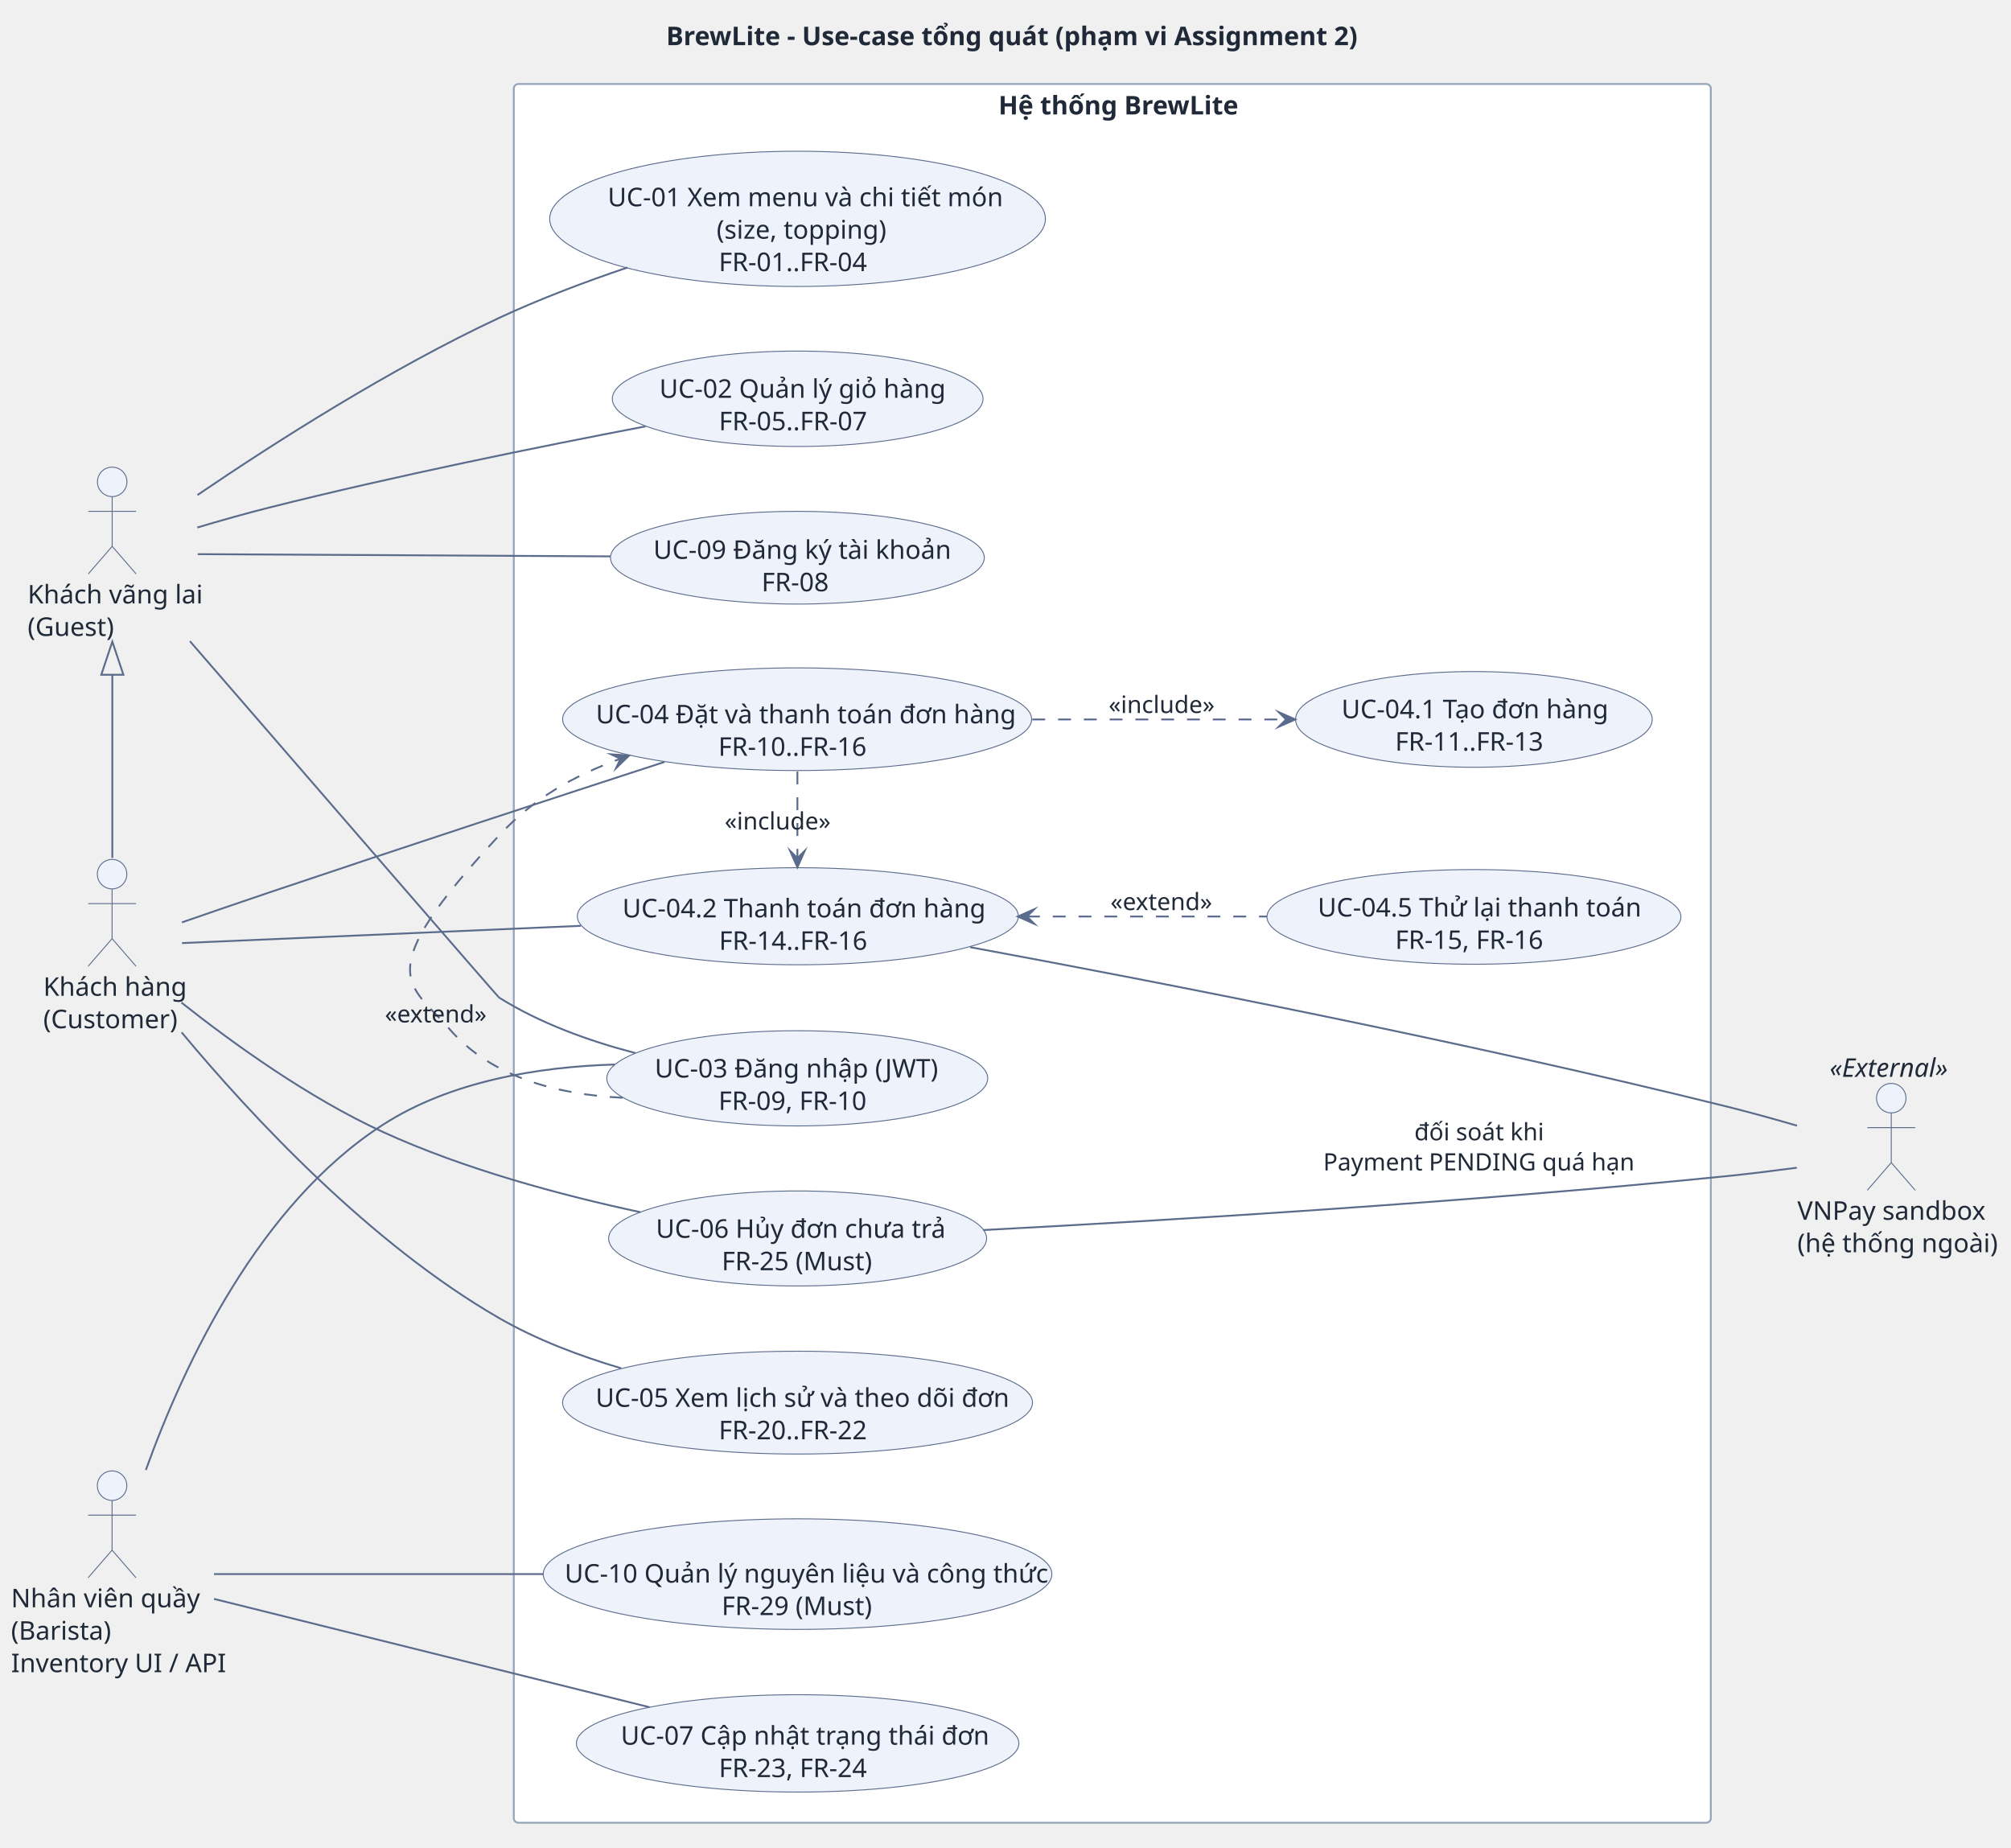
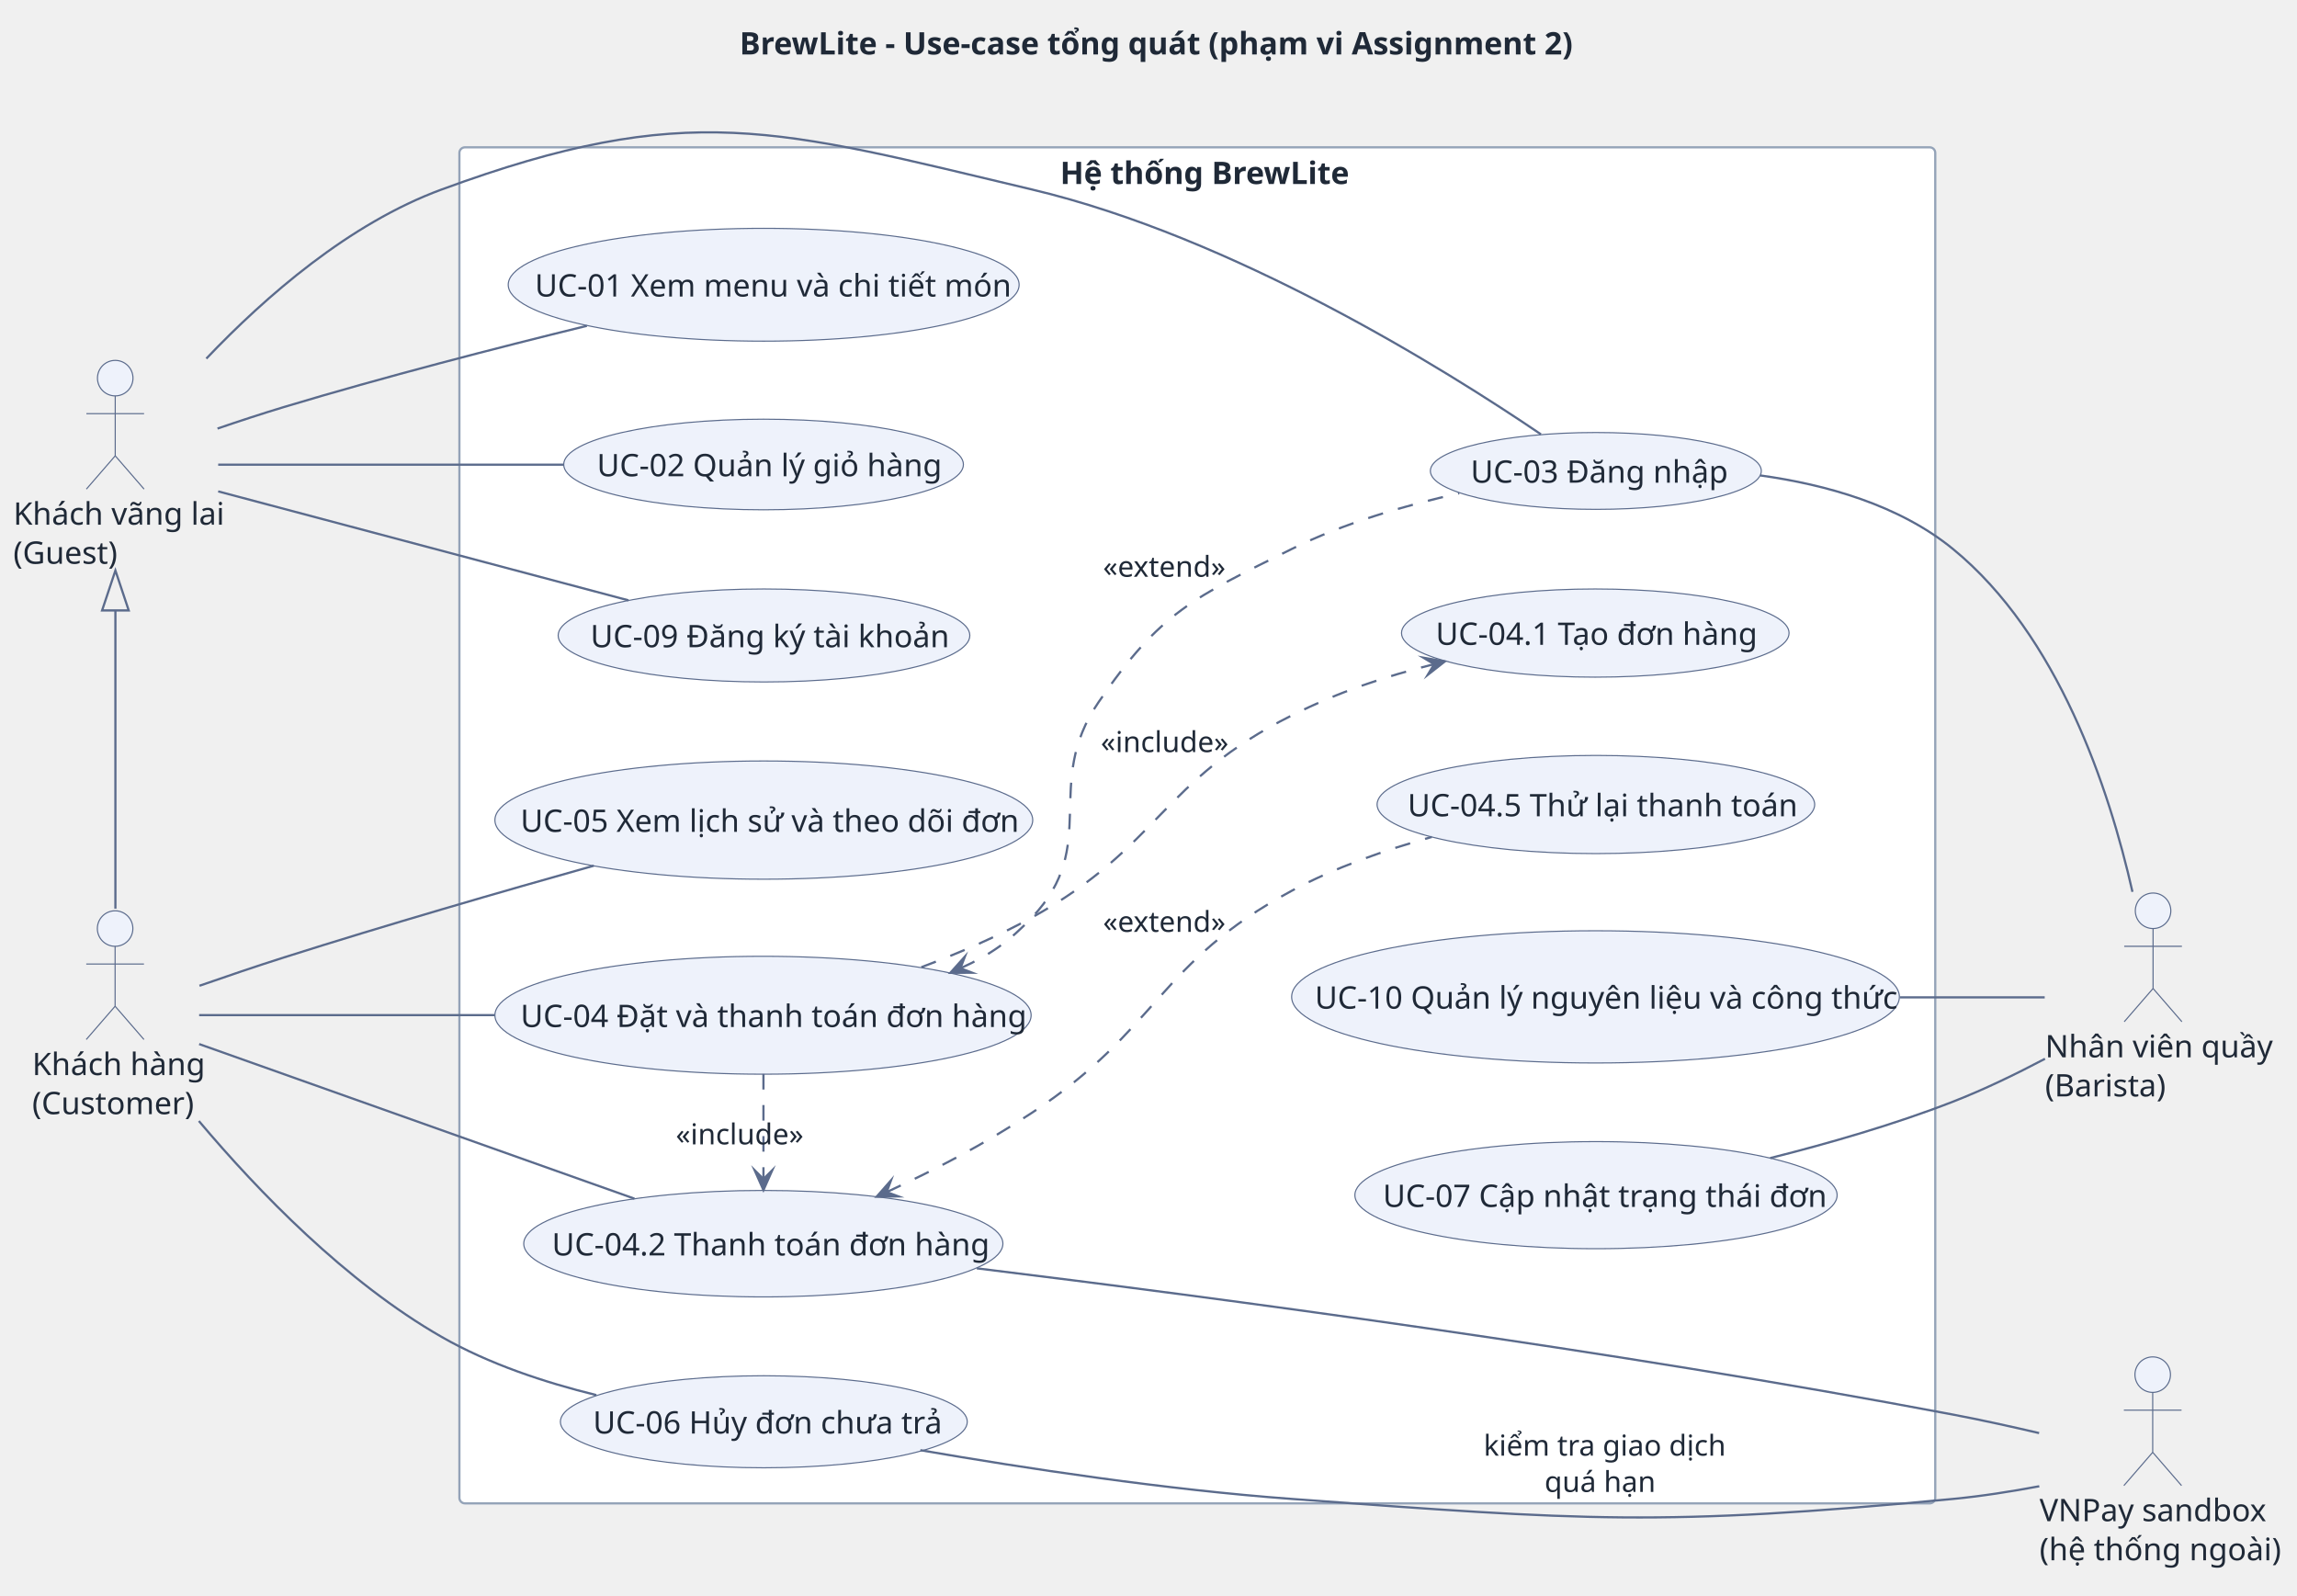
- <svg xmlns="http://www.w3.org/2000/svg" version="1.1" data-diagram-type="DESCRIPTION" style="width:1092px;height:1003px;background:#FFFFFF;" width="1092px" height="1003px" viewBox="0 0 1092 1003" zoomAndPan="magnify" preserveAspectRatio="none" contentStyleType="text/css">
+ <svg xmlns="http://www.w3.org/2000/svg" version="1.1" data-diagram-type="DESCRIPTION" style="width:1035px;height:719px;background:#FFFFFF;" width="1035px" height="719px" viewBox="0 0 1035 719" zoomAndPan="magnify" preserveAspectRatio="none" contentStyleType="text/css">
  <defs />
  <g font-family="sans-serif" lengthAdjust="spacing">
-     <g class="title" data-source-line="17">
-       <text x="361.728" y="24.533" fill="#1F2937" font-size="14" textLength="362.51" font-weight="700">BrewLite - Use-case tổng quát (phạm vi Assignment 2)</text>
+     <g class="title" data-source-line="15">
+       <text x="333.228" y="24.533" fill="#1F2937" font-size="14" textLength="362.51" font-weight="700">BrewLite - Use-case tổng quát (phạm vi Assignment 2)</text>
    </g>
-     <g class="cluster" data-qualified-name="H. th.ng BrewLite" id="ent0005" data-source-line="25">
-       <rect x="279" y="45.609" width="650" height="944" fill="#FFF" style="stroke:#94A3B8;stroke-width:1;" rx="2.5" ry="2.5" />
-       <text x="542.166" y="62.143" fill="#1F2937" font-size="14" textLength="123.669" font-weight="700">Hệ thống BrewLite</text>
+     <g class="cluster" data-qualified-name="H. th.ng BrewLite" id="ent0005" data-source-line="22">
+       <rect x="207" y="66.379" width="665" height="611" fill="#FFF" style="stroke:#94A3B8;stroke-width:1;" rx="2.5" ry="2.5" />
+       <text x="477.666" y="82.913" fill="#1F2937" font-size="14" textLength="123.669" font-weight="700">Hệ thống BrewLite</text>
    </g>
-     <g class="entity" data-qualified-name="H. th.ng BrewLite.UC01" id="ent0006" data-source-line="26">
-       <ellipse cx="433.082" cy="118.822" rx="134.582" ry="36.712" fill="#EEF2FB" style="stroke:#5B6B8C;stroke-width:0.5;" />
-       <text x="329.985" y="111.983" fill="#1F2937" font-size="14" textLength="206.192">UC-01 Xem menu và chi tiết món</text>
-       <text x="389.116" y="129.592" fill="#1F2937" font-size="14" textLength="87.931">(size, topping)</text>
-       <text x="390.296" y="147.202" fill="#1F2937" font-size="14" textLength="85.572">FR-01..FR-04</text>
+     <g class="entity" data-qualified-name="H. th.ng BrewLite.UC01" id="ent0006" data-source-line="23">
+       <ellipse cx="344.102" cy="128.3" rx="115.102" ry="25.42" fill="#EEF2FB" style="stroke:#5B6B8C;stroke-width:0.5;" />
+       <text x="241.006" y="133.604" fill="#1F2937" font-size="14" textLength="206.192">UC-01 Xem menu và chi tiết món</text>
    </g>
-     <g class="entity" data-qualified-name="H. th.ng BrewLite.UC02" id="ent0007" data-source-line="27">
-       <ellipse cx="433.153" cy="216.507" rx="100.653" ry="25.898" fill="#EEF2FB" style="stroke:#5B6B8C;stroke-width:0.5;" />
-       <text x="358.053" y="215.98" fill="#1F2937" font-size="14" textLength="150.199">UC-02 Quản lý giỏ hàng</text>
-       <text x="390.367" y="233.59" fill="#1F2937" font-size="14" textLength="85.572">FR-05..FR-07</text>
+     <g class="entity" data-qualified-name="H. th.ng BrewLite.UC02" id="ent0007" data-source-line="24">
+       <ellipse cx="344.052" cy="209.29" rx="90.052" ry="20.41" fill="#EEF2FB" style="stroke:#5B6B8C;stroke-width:0.5;" />
+       <text x="268.952" y="214.594" fill="#1F2937" font-size="14" textLength="150.199">UC-02 Quản lý giỏ hàng</text>
    </g>
-     <g class="entity" data-qualified-name="H. th.ng BrewLite.UC03" id="ent0008" data-source-line="28">
-       <ellipse cx="432.926" cy="585.453" rx="103.426" ry="25.844" fill="#EEF2FB" style="stroke:#5B6B8C;stroke-width:0.5;" />
-       <text x="355.512" y="585.011" fill="#1F2937" font-size="14" textLength="154.827">UC-03 Đăng nhập (JWT)</text>
-       <text x="390.139" y="602.62" fill="#1F2937" font-size="14" textLength="85.572">FR-09, FR-10</text>
+     <g class="entity" data-qualified-name="H. th.ng BrewLite.UC09" id="ent0008" data-source-line="25">
+       <ellipse cx="344.246" cy="286.329" rx="92.746" ry="20.949" fill="#EEF2FB" style="stroke:#5B6B8C;stroke-width:0.5;" />
+       <text x="266.039" y="291.633" fill="#1F2937" font-size="14" textLength="156.413">UC-09 Đăng ký tài khoản</text>
    </g>
-     <g class="entity" data-qualified-name="H. th.ng BrewLite.UC09" id="ent0009" data-source-line="29">
-       <ellipse cx="432.988" cy="302.786" rx="101.488" ry="25.176" fill="#EEF2FB" style="stroke:#5B6B8C;stroke-width:0.5;" />
-       <text x="354.782" y="303.416" fill="#1F2937" font-size="14" textLength="156.413">UC-09 Đăng ký tài khoản</text>
-       <text x="413.54" y="321.025" fill="#1F2937" font-size="14" textLength="38.896">FR-08</text>
+     <g class="entity" data-qualified-name="H. th.ng BrewLite.UC03" id="ent0009" data-source-line="26">
+       <ellipse cx="719.066" cy="212.193" rx="74.566" ry="17.313" fill="#EEF2FB" style="stroke:#5B6B8C;stroke-width:0.5;" />
+       <text x="662.642" y="217.497" fill="#1F2937" font-size="14" textLength="112.848">UC-03 Đăng nhập</text>
    </g>
-     <g class="entity" data-qualified-name="H. th.ng BrewLite.UC04" id="ent0010" data-source-line="30">
-       <ellipse cx="432.846" cy="390.479" rx="127.346" ry="27.869" fill="#EEF2FB" style="stroke:#5B6B8C;stroke-width:0.5;" />
-       <text x="323.573" y="392.72" fill="#1F2937" font-size="14" textLength="218.545">UC-04 Đặt và thanh toán đơn hàng</text>
-       <text x="390.059" y="410.329" fill="#1F2937" font-size="14" textLength="85.572">FR-10..FR-16</text>
+     <g class="entity" data-qualified-name="H. th.ng BrewLite.UC04" id="ent0010" data-source-line="27">
+       <ellipse cx="343.807" cy="457.441" rx="120.807" ry="26.561" fill="#EEF2FB" style="stroke:#5B6B8C;stroke-width:0.5;" />
+       <text x="234.535" y="462.746" fill="#1F2937" font-size="14" textLength="218.545">UC-04 Đặt và thanh toán đơn hàng</text>
    </g>
-     <g class="entity" data-qualified-name="H. th.ng BrewLite.UC041" id="ent0011" data-source-line="31">
-       <ellipse cx="800.345" cy="390.59" rx="96.845" ry="25.981" fill="#EEF2FB" style="stroke:#5B6B8C;stroke-width:0.5;" />
-       <text x="728.434" y="389.934" fill="#1F2937" font-size="14" textLength="143.821">UC-04.1 Tạo đơn hàng</text>
-       <text x="757.559" y="407.543" fill="#1F2937" font-size="14" textLength="85.572">FR-11..FR-13</text>
+     <g class="entity" data-qualified-name="H. th.ng BrewLite.UC041" id="ent0011" data-source-line="28">
+       <ellipse cx="718.816" cy="285.243" rx="87.316" ry="19.863" fill="#EEF2FB" style="stroke:#5B6B8C;stroke-width:0.5;" />
+       <text x="646.905" y="290.547" fill="#1F2937" font-size="14" textLength="143.821">UC-04.1 Tạo đơn hàng</text>
    </g>
-     <g class="entity" data-qualified-name="H. th.ng BrewLite.UC042" id="ent0012" data-source-line="32">
-       <ellipse cx="433.241" cy="497.458" rx="119.741" ry="26.348" fill="#EEF2FB" style="stroke:#5B6B8C;stroke-width:0.5;" />
-       <text x="337.976" y="498.072" fill="#1F2937" font-size="14" textLength="190.531">UC-04.2 Thanh toán đơn hàng</text>
-       <text x="390.455" y="515.681" fill="#1F2937" font-size="14" textLength="85.572">FR-14..FR-16</text>
+     <g class="entity" data-qualified-name="H. th.ng BrewLite.UC042" id="ent0012" data-source-line="29">
+       <ellipse cx="343.946" cy="560.369" rx="107.946" ry="23.989" fill="#EEF2FB" style="stroke:#5B6B8C;stroke-width:0.5;" />
+       <text x="248.68" y="565.673" fill="#1F2937" font-size="14" textLength="190.531">UC-04.2 Thanh toán đơn hàng</text>
    </g>
-     <g class="entity" data-qualified-name="H. th.ng BrewLite.UC045" id="ent0013" data-source-line="33">
-       <ellipse cx="800.377" cy="497.811" rx="112.377" ry="25.701" fill="#EEF2FB" style="stroke:#5B6B8C;stroke-width:0.5;" />
-       <text x="715.533" y="497.593" fill="#1F2937" font-size="14" textLength="169.688">UC-04.5 Thử lại thanh toán</text>
-       <text x="757.591" y="515.203" fill="#1F2937" font-size="14" textLength="85.572">FR-15, FR-16</text>
+     <g class="entity" data-qualified-name="H. th.ng BrewLite.UC045" id="ent0013" data-source-line="30">
+       <ellipse cx="719.086" cy="362.496" rx="98.586" ry="22.117" fill="#EEF2FB" style="stroke:#5B6B8C;stroke-width:0.5;" />
+       <text x="634.241" y="367.801" fill="#1F2937" font-size="14" textLength="169.688">UC-04.5 Thử lại thanh toán</text>
    </g>
-     <g class="entity" data-qualified-name="H. th.ng BrewLite.UC05" id="ent0014" data-source-line="34">
-       <ellipse cx="433.071" cy="761.524" rx="127.571" ry="27.914" fill="#EEF2FB" style="stroke:#5B6B8C;stroke-width:0.5;" />
-       <text x="323.412" y="763.813" fill="#1F2937" font-size="14" textLength="219.317">UC-05 Xem lịch sử và theo dõi đơn</text>
-       <text x="390.285" y="781.422" fill="#1F2937" font-size="14" textLength="85.572">FR-20..FR-22</text>
+     <g class="entity" data-qualified-name="H. th.ng BrewLite.UC06" id="ent0014" data-source-line="31">
+       <ellipse cx="344.173" cy="640.614" rx="91.673" ry="20.735" fill="#EEF2FB" style="stroke:#5B6B8C;stroke-width:0.5;" />
+       <text x="267.2" y="645.919" fill="#1F2937" font-size="14" textLength="153.945">UC-06 Hủy đơn chưa trả</text>
    </g>
-     <g class="entity" data-qualified-name="H. th.ng BrewLite.UC06" id="ent0015" data-source-line="35">
-       <ellipse cx="433.125" cy="672.401" rx="102.625" ry="25.792" fill="#EEF2FB" style="stroke:#5B6B8C;stroke-width:0.5;" />
-       <text x="356.153" y="672.041" fill="#1F2937" font-size="14" textLength="153.945">UC-06 Hủy đơn chưa trả</text>
-       <text x="391.901" y="689.65" fill="#1F2937" font-size="14" textLength="82.448">FR-25 (Must)</text>
+     <g class="entity" data-qualified-name="H. th.ng BrewLite.UC05" id="ent0015" data-source-line="32">
+       <ellipse cx="344.166" cy="369.512" rx="121.166" ry="26.633" fill="#EEF2FB" style="stroke:#5B6B8C;stroke-width:0.5;" />
+       <text x="234.507" y="374.817" fill="#1F2937" font-size="14" textLength="219.317">UC-05 Xem lịch sử và theo dõi đơn</text>
    </g>
-     <g class="entity" data-qualified-name="H. th.ng BrewLite.UC10" id="ent0016" data-source-line="36">
-       <ellipse cx="433.087" cy="854.627" rx="138.087" ry="30.017" fill="#EEF2FB" style="stroke:#5B6B8C;stroke-width:0.5;" />
-       <text x="306.608" y="859.246" fill="#1F2937" font-size="14" textLength="252.957">UC-10 Quản lý nguyên liệu và công thức</text>
-       <text x="391.863" y="876.855" fill="#1F2937" font-size="14" textLength="82.448">FR-29 (Must)</text>
+     <g class="entity" data-qualified-name="H. th.ng BrewLite.UC07" id="ent0016" data-source-line="33">
+       <ellipse cx="719.144" cy="538.508" rx="108.644" ry="24.129" fill="#EEF2FB" style="stroke:#5B6B8C;stroke-width:0.5;" />
+       <text x="623.11" y="543.813" fill="#1F2937" font-size="14" textLength="192.069">UC-07 Cập nhật trạng thái đơn</text>
    </g>
-     <g class="entity" data-qualified-name="H. th.ng BrewLite.UC07" id="ent0017" data-source-line="37">
-       <ellipse cx="433.13" cy="946.535" rx="120.13" ry="26.426" fill="#EEF2FB" style="stroke:#5B6B8C;stroke-width:0.5;" />
-       <text x="337.095" y="947.233" fill="#1F2937" font-size="14" textLength="192.069">UC-07 Cập nhật trạng thái đơn</text>
-       <text x="390.344" y="964.843" fill="#1F2937" font-size="14" textLength="85.572">FR-23, FR-24</text>
+     <g class="entity" data-qualified-name="H. th.ng BrewLite.UC10" id="ent0017" data-source-line="34">
+       <ellipse cx="718.921" cy="449.164" rx="136.921" ry="29.784" fill="#EEF2FB" style="stroke:#5B6B8C;stroke-width:0.5;" />
+       <text x="592.443" y="454.468" fill="#1F2937" font-size="14" textLength="252.957">UC-10 Quản lý nguyên liệu và công thức</text>
    </g>
-     <g class="entity" data-qualified-name="Guest" id="ent0001" data-source-line="19">
-       <ellipse cx="60.92" cy="261.609" rx="8" ry="8" fill="#EEF2FB" style="stroke:#5B6B8C;stroke-width:0.5;" />
-       <path d="M60.92,269.609 L60.92,296.609 M47.92,277.609 L73.92,277.609 M60.92,296.609 L47.92,311.609 M60.92,296.609 L73.92,311.609" style="stroke:#5B6B8C;stroke-width:0.5;" fill="none" />
-       <text x="15" y="327.643" fill="#1F2937" font-size="14" textLength="91.841">Khách vãng lai</text>
-       <text x="15" y="345.252" fill="#1F2937" font-size="14" textLength="46.676">(Guest)</text>
+     <g class="entity" data-qualified-name="Guest" id="ent0001" data-source-line="17">
+       <ellipse cx="51.92" cy="170.379" rx="8" ry="8" fill="#EEF2FB" style="stroke:#5B6B8C;stroke-width:0.5;" />
+       <path d="M51.92,178.379 L51.92,205.379 M38.92,186.379 L64.92,186.379 M51.92,205.379 L38.92,220.379 M51.92,205.379 L64.92,220.379" style="stroke:#5B6B8C;stroke-width:0.5;" fill="none" />
+       <text x="6" y="236.413" fill="#1F2937" font-size="14" textLength="91.841">Khách vãng lai</text>
+       <text x="6" y="254.022" fill="#1F2937" font-size="14" textLength="46.676">(Guest)</text>
    </g>
-     <g class="entity" data-qualified-name="Customer" id="ent0002" data-source-line="20">
-       <ellipse cx="60.865" cy="474.609" rx="8" ry="8" fill="#EEF2FB" style="stroke:#5B6B8C;stroke-width:0.5;" />
-       <path d="M60.865,482.609 L60.865,509.609 M47.865,490.609 L73.865,490.609 M60.865,509.609 L47.865,524.609 M60.865,509.609 L73.865,524.609" style="stroke:#5B6B8C;stroke-width:0.5;" fill="none" />
-       <text x="23.5" y="540.643" fill="#1F2937" font-size="14" textLength="74.73">Khách hàng</text>
-       <text x="23.5" y="558.252" fill="#1F2937" font-size="14" textLength="70.007">(Customer)</text>
+     <g class="entity" data-qualified-name="Customer" id="ent0002" data-source-line="18">
+       <ellipse cx="51.865" cy="418.379" rx="8" ry="8" fill="#EEF2FB" style="stroke:#5B6B8C;stroke-width:0.5;" />
+       <path d="M51.865,426.379 L51.865,453.379 M38.865,434.379 L64.865,434.379 M51.865,453.379 L38.865,468.379 M51.865,453.379 L64.865,468.379" style="stroke:#5B6B8C;stroke-width:0.5;" fill="none" />
+       <text x="14.5" y="484.413" fill="#1F2937" font-size="14" textLength="74.73">Khách hàng</text>
+       <text x="14.5" y="502.022" fill="#1F2937" font-size="14" textLength="70.007">(Customer)</text>
    </g>
-     <g class="entity" data-qualified-name="Barista" id="ent0003" data-source-line="21">
-       <ellipse cx="60.855" cy="806.609" rx="8" ry="8" fill="#EEF2FB" style="stroke:#5B6B8C;stroke-width:0.5;" />
-       <path d="M60.855,814.609 L60.855,841.609 M47.855,822.609 L73.855,822.609 M60.855,841.609 L47.855,856.609 M60.855,841.609 L73.855,856.609" style="stroke:#5B6B8C;stroke-width:0.5;" fill="none" />
-       <text x="6" y="872.643" fill="#1F2937" font-size="14" textLength="97.289">Nhân viên quầy</text>
-       <text x="6" y="890.252" fill="#1F2937" font-size="14" textLength="52.896">(Barista)</text>
-       <text x="6" y="907.861" fill="#1F2937" font-size="14" textLength="109.71">Inventory UI / API</text>
+     <g class="entity" data-qualified-name="Barista" id="ent0003" data-source-line="19">
+       <ellipse cx="970.145" cy="410.379" rx="8" ry="8" fill="#EEF2FB" style="stroke:#5B6B8C;stroke-width:0.5;" />
+       <path d="M970.145,418.379 L970.145,445.379 M957.145,426.379 L983.145,426.379 M970.145,445.379 L957.145,460.379 M970.145,445.379 L983.145,460.379" style="stroke:#5B6B8C;stroke-width:0.5;" fill="none" />
+       <text x="921.5" y="476.413" fill="#1F2937" font-size="14" textLength="97.289">Nhân viên quầy</text>
+       <text x="921.5" y="494.022" fill="#1F2937" font-size="14" textLength="52.896">(Barista)</text>
    </g>
-     <g class="entity" data-qualified-name="Pay" id="ent0004" data-source-line="22">
-       <ellipse cx="1026.982" cy="596.219" rx="8" ry="8" fill="#EEF2FB" style="stroke:#5B6B8C;stroke-width:0.5;" />
-       <path d="M1026.982,604.219 L1026.982,631.219 M1013.982,612.219 L1039.982,612.219 M1026.982,631.219 L1013.982,646.219 M1026.982,631.219 L1039.982,646.219" style="stroke:#5B6B8C;stroke-width:0.5;" fill="none" />
-       <text x="976" y="662.252" fill="#1F2937" font-size="14" textLength="100.393">VNPay sandbox</text>
-       <text x="976" y="679.861" fill="#1F2937" font-size="14" textLength="101.965">(hệ thống ngoài)</text>
-       <text x="993.517" y="584.643" fill="#1F2937" font-size="14" textLength="66.931" font-style="italic">«External»</text>
+     <g class="entity" data-qualified-name="Pay" id="ent0004" data-source-line="20">
+       <ellipse cx="969.982" cy="619.379" rx="8" ry="8" fill="#EEF2FB" style="stroke:#5B6B8C;stroke-width:0.5;" />
+       <path d="M969.982,627.379 L969.982,654.379 M956.982,635.379 L982.982,635.379 M969.982,654.379 L956.982,669.379 M969.982,654.379 L982.982,669.379" style="stroke:#5B6B8C;stroke-width:0.5;" fill="none" />
+       <text x="919" y="685.413" fill="#1F2937" font-size="14" textLength="100.393">VNPay sandbox</text>
+       <text x="919" y="703.022" fill="#1F2937" font-size="14" textLength="101.965">(hệ thống ngoài)</text>
    </g>
-     <g class="link" data-entity-1="ent0001" data-entity-2="ent0002" id="lnk18" data-source-line="40" data-link-type="extension">
-       <path d="M61,366.349 C61,405.489 61,426.629 61,465.769" style="stroke:#5B6B8C;stroke-width:1;" fill="none" id="Guest-backto-Customer" />
-       <polygon points="61,348.349,55,366.349,67,366.349,61,348.349" fill="none" style="stroke:#5B6B8C;stroke-width:1;stroke-linejoin:miter;stroke-miterlimit:10;" />
+     <g class="link" data-entity-1="ent0001" data-entity-2="ent0002" id="lnk18" data-source-line="37" data-link-type="extension">
+       <path d="M52,275.049 C52,325.839 52,358.629 52,409.429" style="stroke:#5B6B8C;stroke-width:1;" fill="none" id="Guest-backto-Customer" />
+       <polygon points="52,257.049,46,275.049,58,275.049,52,257.049" fill="none" style="stroke:#5B6B8C;stroke-width:1;stroke-linejoin:miter;stroke-miterlimit:10;" />
    </g>
-     <g class="link" data-entity-1="ent0001" data-entity-2="ent0006" id="lnk19" data-source-line="42" data-link-type="association">
-       <path d="M107.22,268.759 C148.46,240.739 211.81,200.229 271,172.609 C293.04,162.329 317.6,153.059 340.76,145.229" style="stroke:#5B6B8C;stroke-width:1;" fill="none" id="Guest-UC01" />
+     <g class="link" data-entity-1="ent0001" data-entity-2="ent0006" id="lnk19" data-source-line="39" data-link-type="association">
+       <path d="M98.01,193.089 C107.85,189.729 118.23,186.319 128,183.379 C172.83,169.899 223.54,156.829 264.44,146.809" style="stroke:#5B6B8C;stroke-width:1;" fill="none" id="Guest-UC01" />
    </g>
-     <g class="link" data-entity-1="ent0001" data-entity-2="ent0007" id="lnk20" data-source-line="43" data-link-type="association">
-       <path d="M107.14,286.399 C119.67,282.669 133.31,278.799 146,275.609 C214.47,258.389 293.07,242.449 350.52,231.489" style="stroke:#5B6B8C;stroke-width:1;" fill="none" id="Guest-UC02" />
+     <g class="link" data-entity-1="ent0001" data-entity-2="ent0007" id="lnk20" data-source-line="40" data-link-type="association">
+       <path d="M98.31,209.379 C139.81,209.379 202.42,209.379 253.92,209.379" style="stroke:#5B6B8C;stroke-width:1;" fill="none" id="Guest-UC02" />
    </g>
-     <g class="link" data-entity-1="ent0001" data-entity-2="ent0008" id="lnk21" data-source-line="44" data-link-type="association">
-       <path d="M103.13,348.119 C163.82,418.219 270.33,541.189 271,541.609 C293.2,555.569 319.82,565.159 344.97,571.729" style="stroke:#5B6B8C;stroke-width:1;" fill="none" id="Guest-UC03" />
+     <g class="link" data-entity-1="ent0001" data-entity-2="ent0008" id="lnk21" data-source-line="41" data-link-type="association">
+       <path d="M98.31,221.409 C148.09,234.629 228.26,255.909 283.18,270.499" style="stroke:#5B6B8C;stroke-width:1;" fill="none" id="Guest-UC09" />
    </g>
-     <g class="link" data-entity-1="ent0001" data-entity-2="ent0009" id="lnk22" data-source-line="45" data-link-type="association">
-       <path d="M107.37,300.859 C162.85,301.159 258.38,301.669 331.49,302.069" style="stroke:#5B6B8C;stroke-width:1;" fill="none" id="Guest-UC09" />
+     <g class="link" data-entity-1="ent0001" data-entity-2="ent0009" id="lnk22" data-source-line="42" data-link-type="association">
+       <path d="M92.97,161.569 C119.7,133.499 157.48,100.629 199,85.379 C309.97,44.609 349.96,58.129 465,85.379 C555.86,106.909 651.21,166.439 694.34,195.699" style="stroke:#5B6B8C;stroke-width:1;" fill="none" id="Guest-UC03" />
    </g>
-     <g class="link" data-entity-1="ent0002" data-entity-2="ent0010" id="lnk23" data-source-line="47" data-link-type="association">
-       <path d="M98.76,500.789 C113.44,495.699 130.5,489.829 146,484.609 C219.06,459.989 302.87,432.539 360.79,413.689" style="stroke:#5B6B8C;stroke-width:1;" fill="none" id="Customer-UC04" />
+     <g class="link" data-entity-1="ent0002" data-entity-2="ent0010" id="lnk23" data-source-line="44" data-link-type="association">
+       <path d="M89.73,457.379 C123.34,457.379 174.97,457.379 222.87,457.379" style="stroke:#5B6B8C;stroke-width:1;" fill="none" id="Customer-UC04" />
    </g>
-     <g class="link" data-entity-1="ent0002" data-entity-2="ent0014" id="lnk24" data-source-line="48" data-link-type="association">
-       <path d="M98.63,560.499 C136.91,606.439 201.07,675.259 271,715.609 C291.27,727.309 314.71,736.189 337.33,742.879" style="stroke:#5B6B8C;stroke-width:1;" fill="none" id="Customer-UC05" />
+     <g class="link" data-entity-1="ent0002" data-entity-2="ent0012" id="lnk24" data-source-line="45" data-link-type="association">
+       <path d="M89.73,470.429 C139.19,487.989 227.69,519.419 285.88,540.089" style="stroke:#5B6B8C;stroke-width:1;" fill="none" id="Customer-UC042" />
    </g>
-     <g class="link" data-entity-1="ent0002" data-entity-2="ent0015" id="lnk25" data-source-line="49" data-link-type="association">
-       <path d="M98.51,544.319 C126.78,566.699 167.78,596.199 208,614.609 C252.2,634.839 304.66,648.899 347.69,658.109" style="stroke:#5B6B8C;stroke-width:1;" fill="none" id="Customer-UC06" />
+     <g class="link" data-entity-1="ent0002" data-entity-2="ent0014" id="lnk25" data-source-line="46" data-link-type="association">
+       <path d="M89.61,505.099 C116.57,537.079 155.91,577.709 199,602.379 C220.2,614.519 245.38,622.879 268.7,628.589" style="stroke:#5B6B8C;stroke-width:1;" fill="none" id="Customer-UC06" />
    </g>
-     <g class="link" data-entity-1="ent0002" data-entity-2="ent0012" id="lnk26" data-source-line="50" data-link-type="association">
-       <path d="M98.83,512.019 C148.91,509.849 240.81,505.879 315.42,502.649" style="stroke:#5B6B8C;stroke-width:1;" fill="none" id="Customer-UC042" />
+     <g class="link" data-entity-1="ent0002" data-entity-2="ent0015" id="lnk26" data-source-line="47" data-link-type="association">
+       <path d="M89.87,444.159 C101.98,439.939 115.52,435.339 128,431.379 C174.1,416.749 226.21,401.689 267.58,390.069" style="stroke:#5B6B8C;stroke-width:1;" fill="none" id="Customer-UC05" />
    </g>
-     <g class="link" data-entity-1="ent0003" data-entity-2="ent0008" id="lnk27" data-source-line="52" data-link-type="association">
-       <path d="M79.2,798.099 C99.88,740.609 140.52,653.989 208,610.609 C244.78,586.959 292.14,579.199 333.82,577.949" style="stroke:#5B6B8C;stroke-width:1;" fill="none" id="Barista-UC03" />
+     <g class="link" data-entity-1="ent0010" data-entity-2="ent0009" id="lnk27" data-source-line="49" data-link-type="dependency">
+       <path d="M432.77,436.278 C446.42,430.138 454.84,424.079 465,413.379 C496.08,380.659 469.52,353.619 495,316.379 C522.87,275.649 537.81,269.339 582,247.379 C605.47,235.719 633.21,227.679 657.5,222.269" style="stroke:#5B6B8C;stroke-width:1;stroke-dasharray:7,7;" fill="none" id="UC04-backto-UC03" />
+       <polygon points="428.21,438.329,438.059,438.285,432.77,436.278,434.777,430.989,428.21,438.329" fill="#5B6B8C" style="stroke:#5B6B8C;stroke-width:1;stroke-linejoin:miter;stroke-miterlimit:10;" />
+       <text x="497" y="259.874" fill="#1F2937" font-size="13" textLength="53.492">«extend»</text>
    </g>
-     <g class="link" data-entity-1="ent0003" data-entity-2="ent0017" id="lnk28" data-source-line="53" data-link-type="association">
-       <path d="M116.2,868.089 C178.52,883.579 281.4,909.159 352.72,926.899" style="stroke:#5B6B8C;stroke-width:1;" fill="none" id="Barista-UC07" />
+     <g class="link" data-entity-1="ent0010" data-entity-2="ent0012" id="lnk28" data-source-line="50" data-link-type="dependency">
+       <path d="M344,483.909 C344,500.059 344,515.529 344,531.229" style="stroke:#5B6B8C;stroke-width:1;stroke-dasharray:7,7;" fill="none" id="UC04-to-UC042" />
+       <polygon points="344,536.229,348,527.229,344,531.229,340,527.229,344,536.229" fill="#5B6B8C" style="stroke:#5B6B8C;stroke-width:1;stroke-linejoin:miter;stroke-miterlimit:10;" />
+       <text x="304.5" y="515.624" fill="#1F2937" font-size="13" textLength="55.656">«include»</text>
    </g>
-     <g class="link" data-entity-1="ent0003" data-entity-2="ent0016" id="lnk29" data-source-line="54" data-link-type="association">
-       <path d="M116.2,854.609 C163.07,854.609 232.87,854.609 294.94,854.609" style="stroke:#5B6B8C;stroke-width:1;" fill="none" id="Barista-UC10" />
+     <g class="link" data-entity-1="ent0010" data-entity-2="ent0011" id="lnk29" data-source-line="51" data-link-type="dependency">
+       <path d="M415.15,435.789 C431.93,429.509 449.47,421.989 465,413.379 C522.61,381.439 523.07,351.819 582,322.379 C603.45,311.659 623.562,304.952 646.202,299.242" style="stroke:#5B6B8C;stroke-width:1;stroke-dasharray:7,7;" fill="none" id="UC04-to-UC041" />
+       <polygon points="651.05,298.019,641.345,296.342,646.202,299.242,643.301,304.099,651.05,298.019" fill="#5B6B8C" style="stroke:#5B6B8C;stroke-width:1;stroke-linejoin:miter;stroke-miterlimit:10;" />
+       <text x="496" y="338.874" fill="#1F2937" font-size="13" textLength="55.656">«include»</text>
    </g>
-     <g class="link" data-entity-1="ent0010" data-entity-2="ent0011" id="lnk30" data-source-line="56" data-link-type="dependency">
-       <path d="M560.55,390.609 C607.37,390.609 654.65,390.609 698.33,390.609" style="stroke:#5B6B8C;stroke-width:1;stroke-dasharray:7,7;" fill="none" id="UC04-to-UC041" />
-       <polygon points="703.33,390.609,694.33,386.609,698.33,390.609,694.33,394.609,703.33,390.609" fill="#5B6B8C" style="stroke:#5B6B8C;stroke-width:1;stroke-linejoin:miter;stroke-miterlimit:10;" />
-       <text x="602" y="387.104" fill="#1F2937" font-size="13" textLength="55.656">«include»</text>
+     <g class="link" data-entity-1="ent0012" data-entity-2="ent0013" id="lnk30" data-source-line="52" data-link-type="dependency">
+       <path d="M399.529,537.123 C421.679,526.893 443.09,515.799 465,501.379 C522.14,463.769 521.75,433.769 582,401.379 C601.47,390.909 624.06,382.989 645.17,377.109" style="stroke:#5B6B8C;stroke-width:1;stroke-dasharray:7,7;" fill="none" id="UC042-backto-UC045" />
+       <polygon points="394.99,539.219,404.838,539.077,399.529,537.123,401.483,531.814,394.99,539.219" fill="#5B6B8C" style="stroke:#5B6B8C;stroke-width:1;stroke-linejoin:miter;stroke-miterlimit:10;" />
+       <text x="497" y="419.874" fill="#1F2937" font-size="13" textLength="53.492">«extend»</text>
    </g>
-     <g class="link" data-entity-1="ent0010" data-entity-2="ent0012" id="lnk31" data-source-line="57" data-link-type="dependency">
-       <path d="M433,418.859 C433,434.969 433,450.039 433,465.889" style="stroke:#5B6B8C;stroke-width:1;stroke-dasharray:7,7;" fill="none" id="UC04-to-UC042" />
-       <polygon points="433,470.889,437,461.889,433,465.889,429,461.889,433,470.889" fill="#5B6B8C" style="stroke:#5B6B8C;stroke-width:1;stroke-linejoin:miter;stroke-miterlimit:10;" />
-       <text x="393.5" y="450.354" fill="#1F2937" font-size="13" textLength="55.656">«include»</text>
+     <g class="link" data-entity-1="ent0016" data-entity-2="ent0003" id="lnk36" data-source-line="60" data-link-type="association">
+       <path d="M797.64,521.799 C824.18,515.139 853.77,506.589 880,496.379 C893.84,490.989 908.3,483.999 921.45,477.059" style="stroke:#5B6B8C;stroke-width:1;" fill="none" id="UC07-Barista" />
    </g>
-     <g class="link" data-entity-1="ent0012" data-entity-2="ent0013" id="lnk32" data-source-line="58" data-link-type="dependency">
-       <path d="M557.67,497.609 C601.13,497.609 645.13,497.609 687.94,497.609" style="stroke:#5B6B8C;stroke-width:1;stroke-dasharray:7,7;" fill="none" id="UC042-backto-UC045" />
-       <polygon points="552.67,497.609,561.67,501.609,557.67,497.609,561.67,493.609,552.67,497.609" fill="#5B6B8C" style="stroke:#5B6B8C;stroke-width:1;stroke-linejoin:miter;stroke-miterlimit:10;" />
-       <text x="603" y="494.104" fill="#1F2937" font-size="13" textLength="53.492">«extend»</text>
+     <g class="link" data-entity-1="ent0017" data-entity-2="ent0003" id="lnk37" data-source-line="61" data-link-type="association">
+       <path d="M856.16,449.379 C879.55,449.379 902.38,449.379 921.32,449.379" style="stroke:#5B6B8C;stroke-width:1;" fill="none" id="UC10-Barista" />
    </g>
-     <g class="link" data-entity-1="ent0008" data-entity-2="ent0010" id="lnk33" data-source-line="59" data-link-type="dependency">
-       <path d="M338.09,595.999 C303.38,594.339 267.02,585.149 244,558.609 C222.35,533.649 199.8,529.979 271,453.609 C289.83,433.409 311.194,421.327 336.924,411.917" style="stroke:#5B6B8C;stroke-width:1;stroke-dasharray:7,7;" fill="none" id="UC03-to-UC04" />
-       <polygon points="341.62,410.199,331.794,409.534,336.924,411.917,334.541,417.047,341.62,410.199" fill="#5B6B8C" style="stroke:#5B6B8C;stroke-width:1;stroke-linejoin:miter;stroke-miterlimit:10;" />
-       <text x="209" y="555.104" fill="#1F2937" font-size="13" textLength="53.492">«extend»</text>
+     <g class="link" data-entity-1="ent0009" data-entity-2="ent0003" id="lnk40" data-source-line="64" data-link-type="association">
+       <path d="M793.14,214.219 C822.84,218.329 855.79,227.579 880,247.379 C927.46,286.199 950.36,355.399 960.86,401.839" style="stroke:#5B6B8C;stroke-width:1;" fill="none" id="UC03-Barista" />
    </g>
-     <g class="link" data-entity-1="ent0012" data-entity-2="ent0004" id="lnk38" data-source-line="65" data-link-type="association">
-       <path d="M526.76,514.239 C628.08,532.949 794.9,565.369 937,600.609 C949.66,603.749 963.21,607.499 975.83,611.169" style="stroke:#5B6B8C;stroke-width:1;" fill="none" id="UC042-Pay" />
+     <g class="link" data-entity-1="ent0012" data-entity-2="ent0004" id="lnk43" data-source-line="68" data-link-type="association">
+       <path d="M440.13,571.479 C547.44,584.609 726.95,608.369 880,637.379 C892.63,639.769 906.18,642.759 918.8,645.709" style="stroke:#5B6B8C;stroke-width:1;" fill="none" id="UC042-Pay" />
    </g>
-     <g class="link" data-entity-1="ent0015" data-entity-2="ent0004" id="lnk39" data-source-line="66" data-link-type="association">
-       <path d="M533.9,667.819 C635.51,662.489 797.45,652.719 937,638.609 C949.56,637.339 963.09,635.669 975.71,633.989" style="stroke:#5B6B8C;stroke-width:1;" fill="none" id="UC06-Pay" />
-       <text x="767.993" y="619.104" fill="#1F2937" font-size="13" textLength="65.762">đối soát khi</text>
-       <text x="718.5" y="635.456" fill="#1F2937" font-size="13" textLength="164.747">Payment PENDING quá hạn</text>
+     <g class="link" data-entity-1="ent0014" data-entity-2="ent0004" id="lnk44" data-source-line="69" data-link-type="association">
+       <path d="M414.7,653.419 C461.76,661.549 525.38,671.219 582,675.379 C714.09,685.079 748.14,687.859 880,675.379 C892.69,674.179 906.25,672.039 918.88,669.669" style="stroke:#5B6B8C;stroke-width:1;" fill="none" id="UC06-Pay" />
+       <text x="668.5" y="655.874" fill="#1F2937" font-size="13" textLength="101.88">kiểm tra giao dịch</text>
+       <text x="695.944" y="672.226" fill="#1F2937" font-size="13" textLength="46.992">quá hạn</text>
    </g>
  </g>
</svg>
